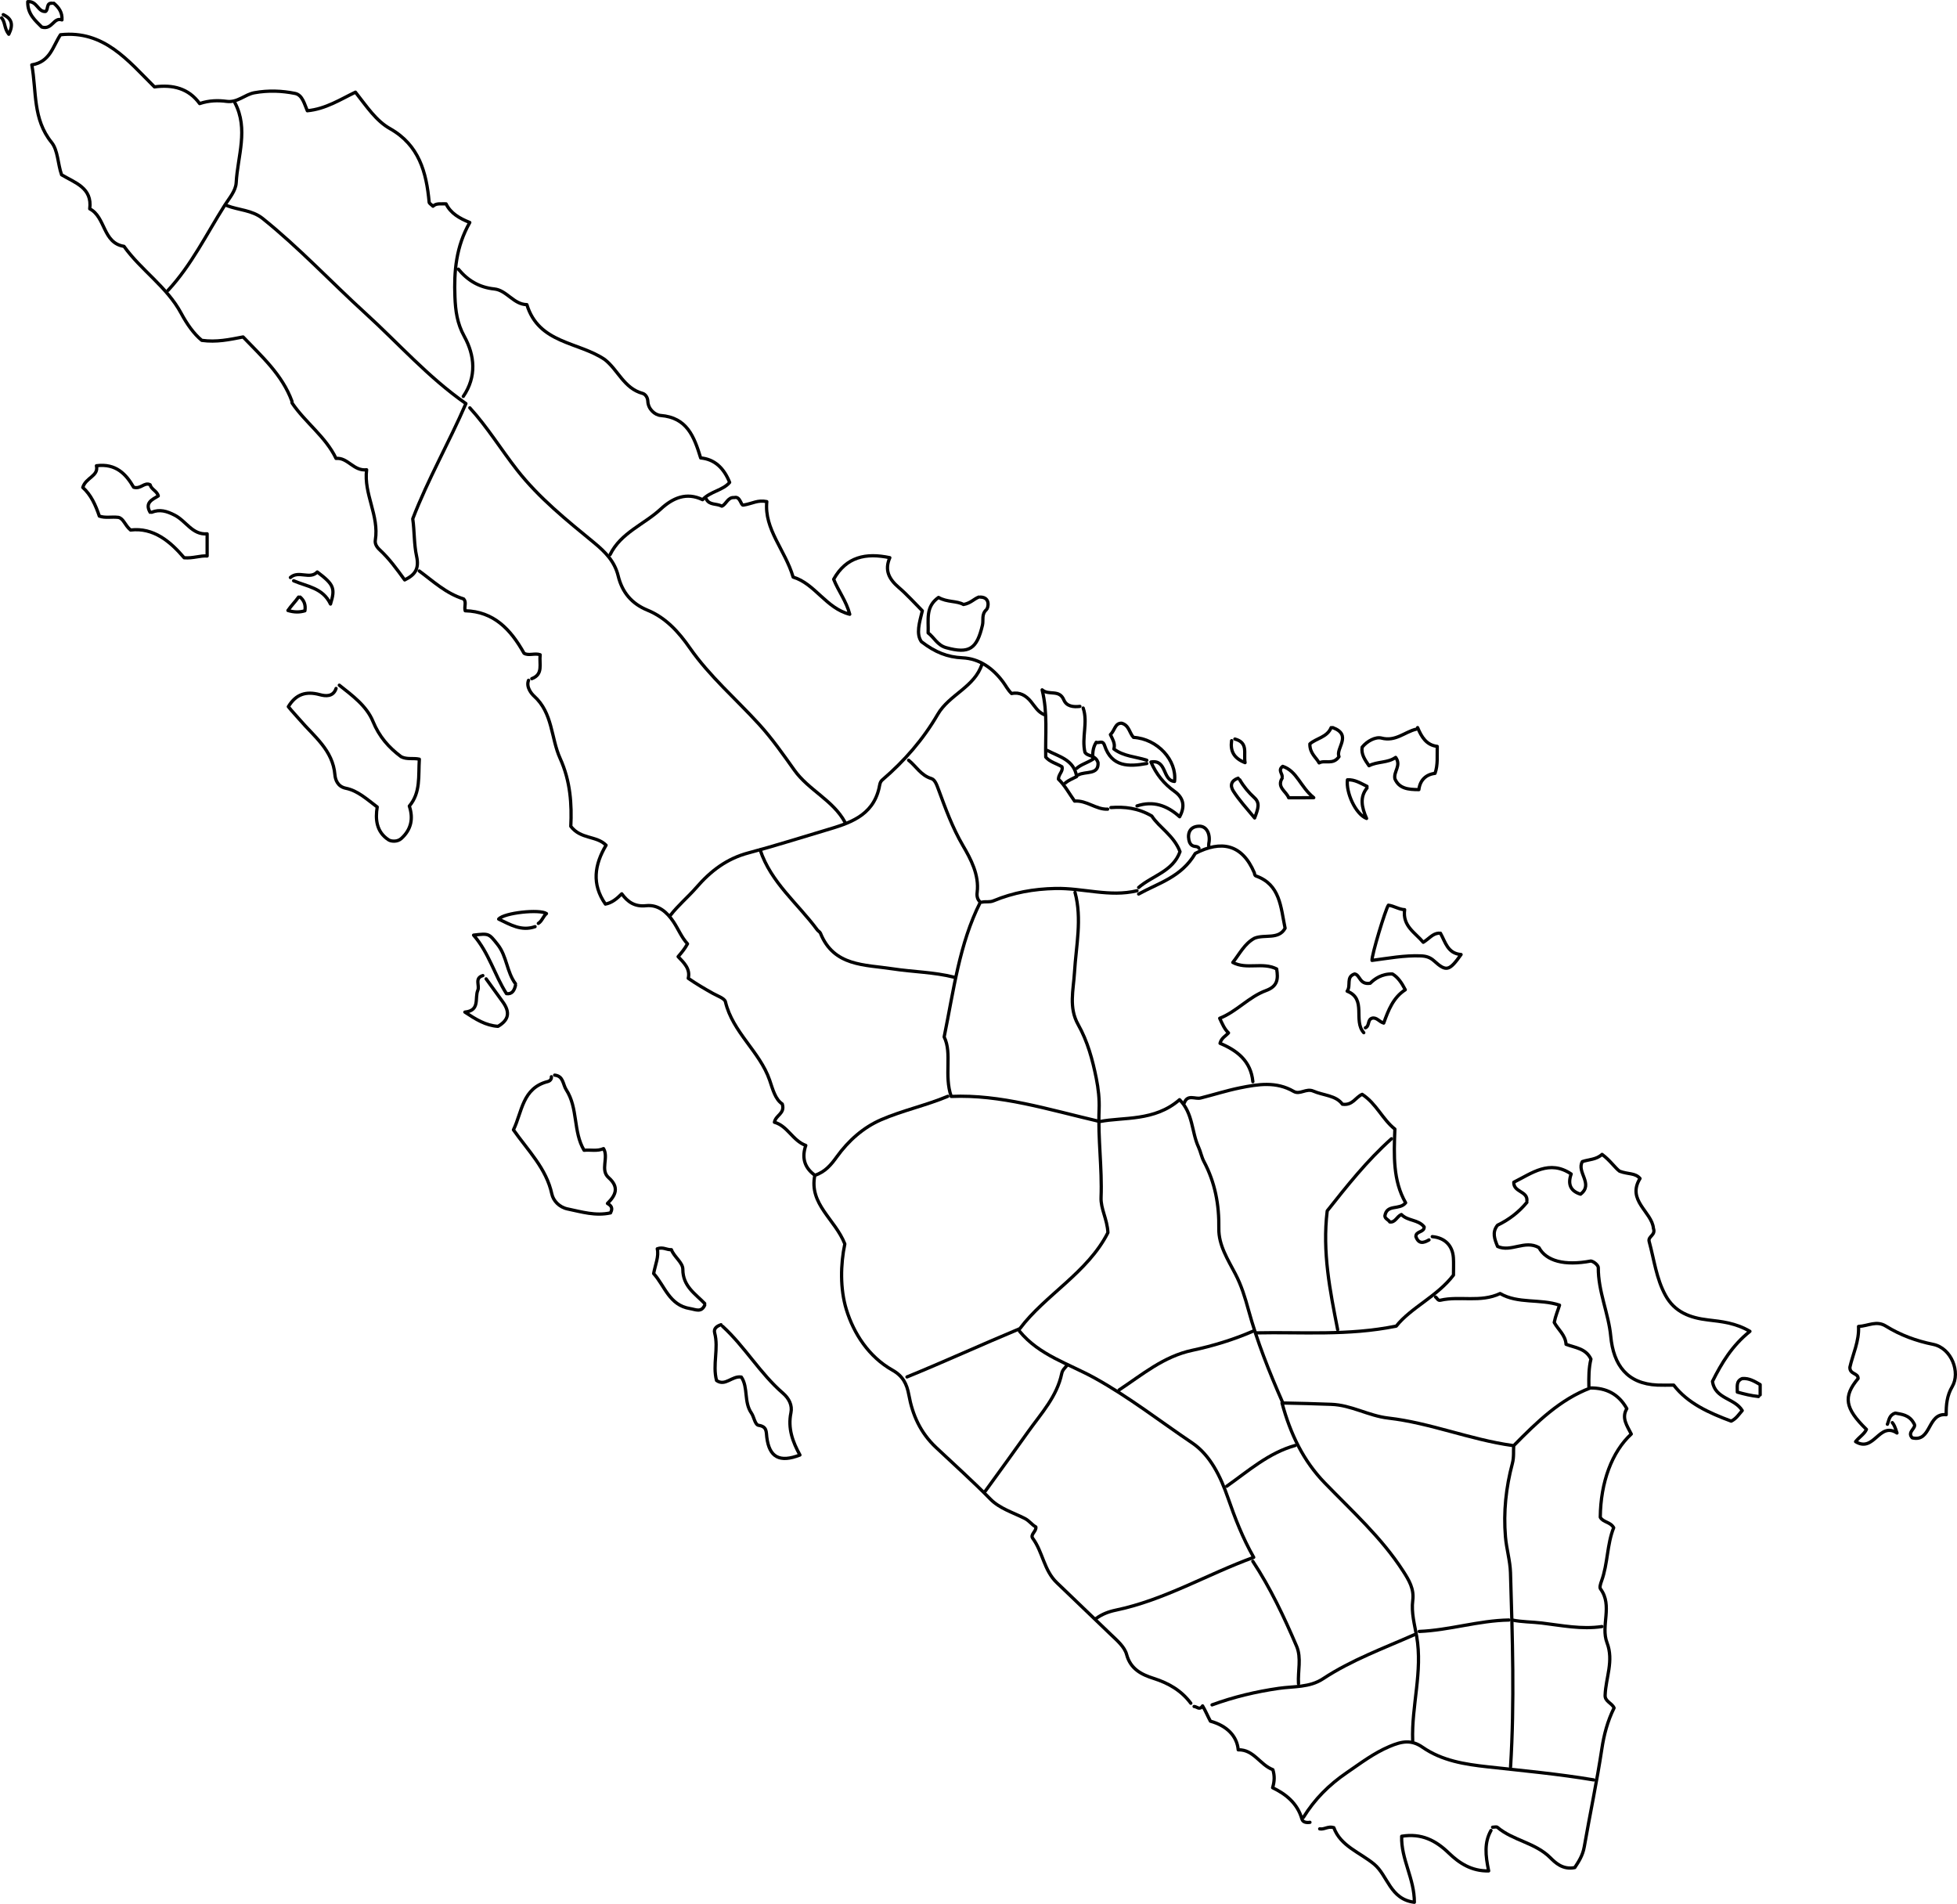
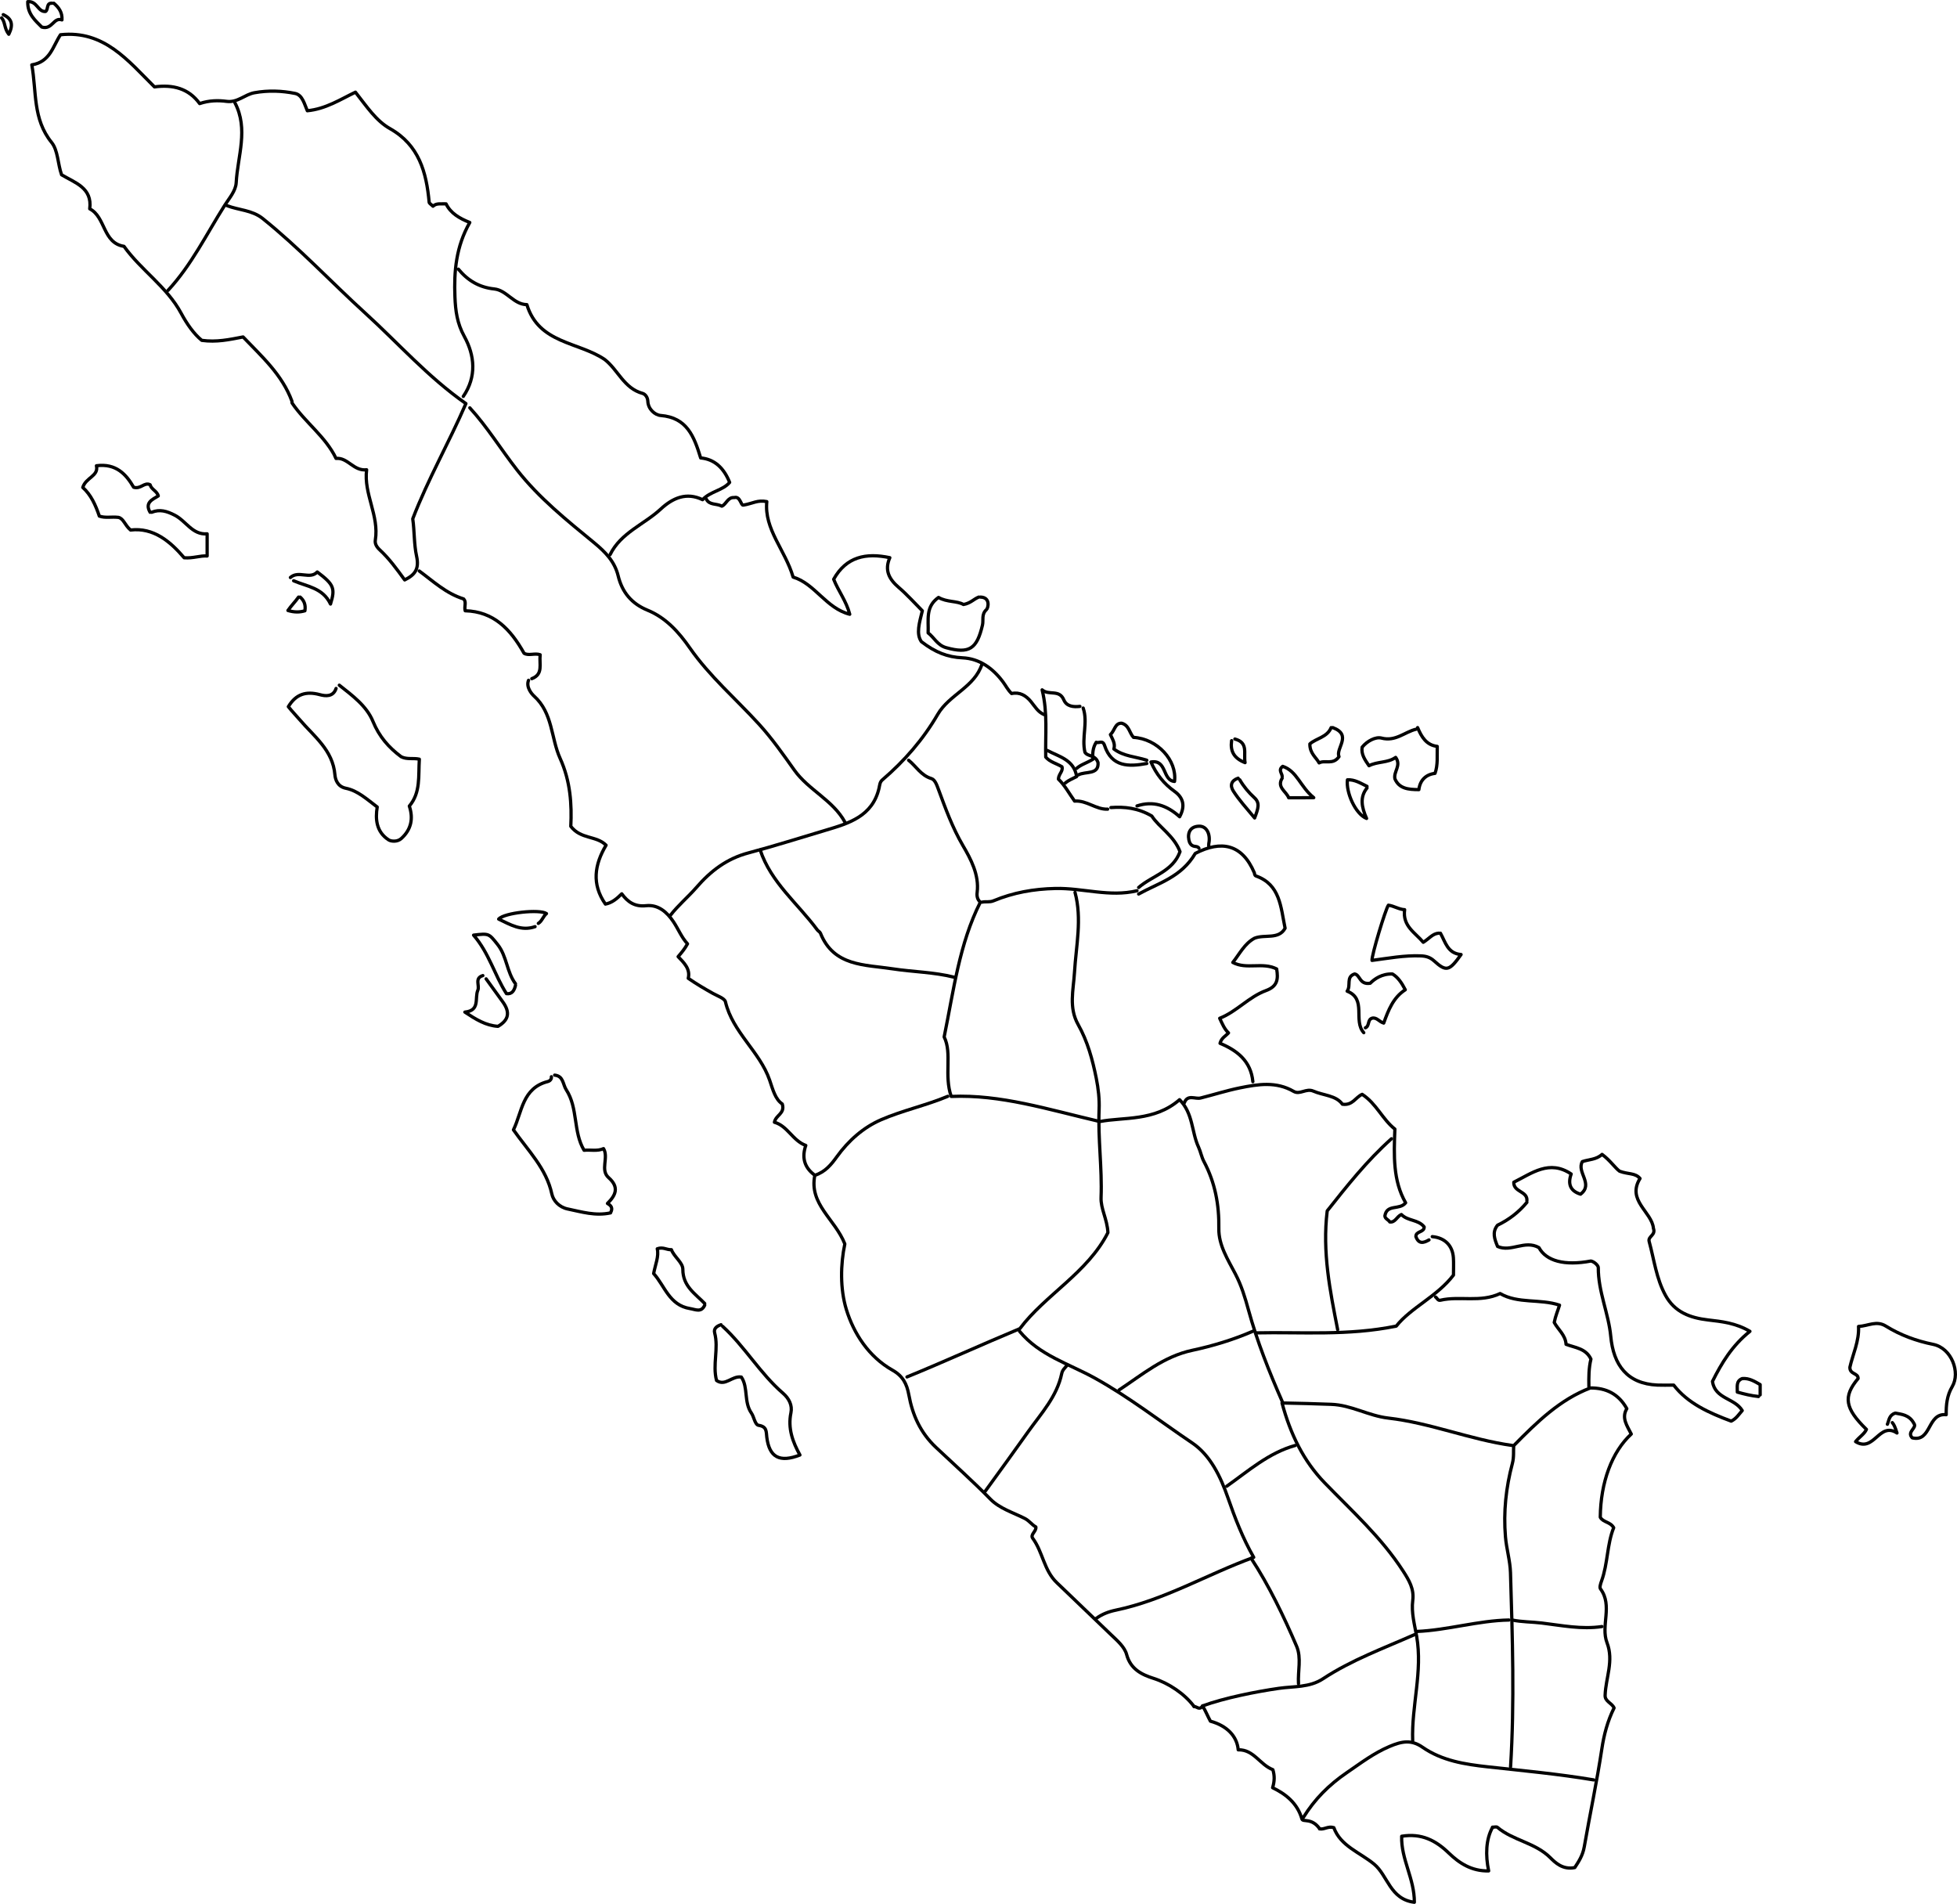
<svg xmlns="http://www.w3.org/2000/svg" id="b" data-name="Layer 2" viewBox="0 0 1199.67 1166.98">
  <defs>
    <style>
      .d {
        fill: none;
        stroke: #000;
        stroke-linecap: round;
        stroke-linejoin: round;
        stroke-width: 2px;
      }
    </style>
  </defs>
  <g id="c" data-name="Layer 1">
    <g>
      <path class="d" d="M284,242.98c8.3-12.12,7.03-25.14.62-36.79-4.41-8-5.39-15.65-5.74-24.21-.63-15.68.68-30.86,9.1-45.61-6.38-2.53-11.76-5.7-14.54-11.42-3.13.13-5.93-.56-8.01,1.45-1.09-1.09-2.28-1.71-2.35-2.43-1.69-18.41-6.19-35.06-24-45.12-8.56-4.84-14.04-13.27-21.19-22.35-9.05,4.33-18.17,10.3-29.5,11.38-1.7-3.81-2.92-9.67-7.45-10.6-8.12-1.66-16.53-1.96-24.97-.44-5.93,1.07-10.31,6.18-16.99,5.3-5.25-.69-10.72-.63-16.59,1.35-6.76-9.33-16.42-11.75-27.7-10.23-16.14-15.98-30.9-34.87-57.62-31.96-4.75,7.26-6.32,16.61-17.57,18.46,2.98,16.41.45,33.13,12.13,47.54,3.94,4.86,3.77,13.21,6.12,19.83,8.25,4.97,18.92,7.93,17.26,20.86,9.84,5.07,7.87,20.93,21,23,10.48,14.68,26.31,24.78,35.02,40.99,3.53,6.57,7.75,12.63,12.66,16.64,9.12,1.24,16.7-.44,25.33-2.09,11.32,11.87,23.96,23.04,29.97,39.47.11.29-.12.75.03.98,8.12,12.03,20.57,20.63,26.98,34.01,7.19-.73,10.74,7.92,18.75,6.95-1.89,14.82,7.76,28.06,5.34,43.07-.37,2.28.75,4.21,2.8,6.11,5.73,5.31,10.34,11.69,15.19,18.34,6.29-3.12,9.02-6.68,7.29-14.54-1.62-7.36-1.26-15.29-2.35-22.92,9.32-24.27,22.31-46.89,32.59-70.63-23.19-16.2-41.36-36.93-61.61-55.36-21.11-19.21-40.63-40.15-62.95-58.06-6.53-5.24-14.77-5.11-22.04-7.95" />
      <path class="d" d="M640,437.98c-3.76-1.58-5.62-5.02-8.04-7.97-3.05-3.7-6.87-5.99-11.83-4.91-2.25-2.13-3.52-4.76-5.22-7.05-6.19-8.36-14.39-14.38-24.92-14.85-9.06-.4-16.72-3.35-25.17-9.91-3.34-4.77-1.24-11.55.58-18.91-4.72-4.72-9.29-9.88-14.47-14.32-5.82-4.99-8.88-10.43-5.46-18.23-14.7-3.12-26.72-.57-34.42,13.22,2.82,7.15,7.77,13.38,9.85,21.46-14.54-3.66-21.31-18.78-34.7-22.78-4.84-16.61-17.82-29.21-16.14-46.27-5.66-1.16-8.66,1.19-14.37,2.14-1.54.42-1.84-5.65-5.6-4.62-4.01-.34-4.89,4.19-7.6,5.26-3.41-1.78-7.57-.5-9.49-4.26" />
      <path class="d" d="M208,419.98c8.04,6.35,16.77,12.78,20.61,22.16,3.84,9.39,9.72,16.06,17.31,21.69,3.57,1.84,7.57.66,11.14,1.51-.68,10.26.93,20.37-6.14,28.74,2.53,7.59,1.2,14.35-4.92,19.89-2.4,2.17-6.23,1.83-7.84.78-7.47-4.88-8.15-12.66-6.92-20.11-6.33-4.74-11.92-10.01-19.26-11.49-5.06-1.02-6.43-5.35-6.67-8.2-1.25-15.22-12.87-23.61-21.54-33.77-2.29-2.67-4.79-5.22-7.01-8.03,4.66-7.76,10.91-9.64,19.31-7.36,3.49.94,8.19,1.46,9.95-3.81" />
      <path class="d" d="M1157,872.98c1.07-2.48.99-5.63,4.86-6.83,3.68.75,8.59.93,11.45,6.42,2,2.71-4.62,5.01-1.08,8.74,11.94,2.86,9.07-15.43,20.82-14.18-.08-6.02.44-11.72,3.72-17.28,5.05-8.55-.3-23.54-11.77-25.85-10.28-2.07-20.07-5.67-28.91-11.16-5.82-3.62-10.76-.11-16.78.19.47,9.04-3.58,17.23-5.3,25-.16,4.48,5.15,3.44,5.03,6.92-9.29,11.08-8.12,18.28,5.11,31.18-1.32,2.9-4.19,4.48-6.65,7.51,11.41,6.97,14.42-12.5,25.38-5.29-1.23-3.84-1.85-5.2-2.87-6.36" />
      <path class="d" d="M288,249.98c10.8,11.8,19.11,25.5,28.94,38.05,13.53,17.29,30.56,30.91,47.3,44.66,7.05,5.8,12.59,11.6,14.71,20.3,2.47,10.16,8.32,17.06,18.03,21.04,11.27,4.62,19.21,13.53,25.85,23.07,12.15,17.44,28.21,31.19,42.37,46.7,8.1,8.87,14.85,18.56,21.74,28.23,8.74,12.27,23.71,18.4,31.06,31.96" />
      <path class="d" d="M927,885.98c-25.79-3.6-50.16-13.82-76.02-16.79-12.1-1.39-22.62-8.01-34.97-8.42-9.7-.32-19.34-.68-30.11-.83,5.19,19.25,13.17,35.55,26.17,48.98,16.78,17.33,34.79,33.49,48.03,54,3.65,5.65,6.86,11.01,5.94,18.07-.97,7.44,1.14,14.87,2.38,21.92,3.81,21.71-3.21,42.69-2.42,64.07" />
      <path class="d" d="M92,313.98c-3.33-5.83,1.23-7.72,5.02-10.01-.72-3.01-4.3-3.98-4.99-6.84-3.55-1.81-5.66,2.87-10.1,1.53-4.5-7.81-10.75-14.8-22.82-13.18,1.5,6.34-6.54,7.18-8.36,13.31,4.96,4.42,7.82,10.68,10.13,17.54,3.65,1.33,7.44.29,11.71.79,3.21.72,3.85,4.74,7.45,7.75,14.09-1.67,24.36,7.05,32.85,17.01,5.57.43,9.72-1.42,14.09-1.09,0-4.8,0-8.8,0-13.59-9.06.77-12.89-7.86-19.89-11.43-4.84-2.47-9.07-3.78-14.11-1.78" />
      <path class="d" d="M324,416.98c-1.69,4.14,1.98,8.41,3.33,9.63,11.62,10.42,10.36,25.74,16.02,38.21,6.38,14.05,7.22,28.41,6.55,41.66,6.14,8.09,15.72,5.59,21.63,11.58-7.1,11.91-8.92,23.91-.41,36.09,4.06-.76,7.04-3.34,10.03-6.3,3.65,5.03,7.97,8.03,14.87,7.29,7.59-.82,12.97,4.06,16.86,9.91,2.95,4.45,4.94,9.55,8.57,13.46-1.7,3.09-3.55,5.29-5.75,7.86,3.58,3.72,7.59,7.53,6.21,13.27,5.01,3.49,10.05,6.43,15.13,9.27,2.76,1.55,7.17,3.02,7.66,5.13,4.43,18.74,21.05,30.47,27.09,48,2.02,5.87,3.4,11.67,7.75,14.63,1.82,5.98-3.97,6.69-4.81,11.21,8.08,2.23,11.2,11.3,19.23,14.2-2.42,7.03-1.15,13.15,5.04,17.89" />
      <path class="d" d="M659,546.98c4.41,16.33.64,32.72-.32,48.98-.65,10.95-3.65,21.57,2.25,32.06,5.76,10.23,8.81,21.48,11.11,32.95,1.26,6.3,1.99,12.77,1.73,19-.76,18.06,1.9,35.99,1.2,54.01-.27,7.02,3.75,13.12,4.2,21.54-12.4,24.55-38.57,38.26-53.98,58.86-24.2,10.1-46.5,20.34-69.19,29.6" />
      <path class="d" d="M936,736.98q-7.25,8.82-18,14c-3.5,4.33-1.74,8.67.04,13.02,8.29,3.73,16.63-4.18,25.36.71,4.42,8.16,15.55,11.29,31.87,8.22,2.16.44,4.51,2.81,4.51,4.05-.11,14.6,6.33,28.09,7.63,42.06,1.66,17.8,10.16,29.1,28.6,29.93,2.99.13,6,.02,9.99.02,8.64,11.2,21.6,16.98,35.23,22.08,3.09-1.43,4.85-4.35,6.78-6.48-4.63-7.73-16.65-7.02-18.25-17.86,5.59-11.2,12-21.93,22.97-30.7-8.9-5.2-17.39-6-25.73-6.99-10.91-1.29-20.35-4.71-26.02-15.04-5.66-10.32-6.97-21.91-10.01-33-.9-3.3,4.17-3.76,2.6-8.12-.88-10.03-16.57-17.13-8.21-30.54-3.04-3.53-7-2.42-12.52-4.45-2.69-1.95-5.98-6.85-10.77-10.32-3.55,3.3-8.08,3.04-12.07,4.42-3.7,6.5,7.08,13.72-1.1,19.97q-9.14-2.81-5.75-12.37c-13.39-9.01-24.07-.46-35.17,5.04-.25,6.17,8.56,5.37,8.03,11.36" />
      <path class="d" d="M557,465.98c4.61,3.73,7.58,9.31,13.93,11.23,2.19.66,3.3,3.78,4.36,6.67,4.33,11.74,8.55,23.4,15.04,34.5,4.71,8.05,10.02,17.83,8.68,28.61-.28,2.27.12,4.4,1.96,5.98-12.88,25.53-16.3,53.74-22.19,82.61,5.02,10.18-.2,23.44,4.33,36.47,30.35-1.3,59,7.92,91.14,15.39,14.3-2.85,33.44.05,48.84-13.4,8.37,8.36,7.33,19.84,11.63,29.07,1.25,2.69,1.83,6.07,3.31,8.85,6.83,12.85,9.38,26.49,9.13,41.02-.18,10.26,5.6,19.14,10.13,27.84,3.74,7.17,5.91,14.36,8.03,22.07,5.27,19.22,12.65,37.81,20.68,56.09" />
      <path class="d" d="M466,520.98c6.59,19.96,23.11,32.82,35.01,48.99.55.75,1.62,1.22,1.94,2.03,8.17,20.42,27.27,19.23,44.07,21.81,12.61,1.94,25.51,2,37.97,5.18" />
      <path class="d" d="M625,815.98c12.11,14.78,30.36,19.96,46.16,28.72,20.99,11.64,39.82,26.35,59.58,39.67,11.27,7.59,17.55,20.84,22.01,33.7,4.3,12.37,8.94,24.46,15.79,36.49-28.56,10.38-54.69,26.16-84.55,32.37-4.4.92-8.39,2.44-11.99,5.06" />
      <path class="d" d="M868,446.98c-6.99,1.73-12.53,7.68-21.11,5.42-3.54-.93-8.81,1.74-11.88,5.58-.68,4.4,1.67,7.69,4.21,11.37,5.21-2.71,11.45-1.63,16.34-5.11,3.61,5.03-1.41,8.64-.46,13.13,2.56,5.97,8.08,6.61,14.69,6.62.7-5.74,4.21-9.26,9.9-9.97,1.87-5.3,1.2-10.69,1.36-16.53-6.74-.8-9.66-5.88-12.03-11.51" />
-       <path class="d" d="M581,671.98c-13.35,5.6-27.67,8.64-40.85,14.34-10.84,4.69-20.02,12.81-27.13,22.67-3.44,4.76-7.02,9.28-13.52,11.42-3.65,17.7,12.48,26.92,18.39,42.06-2.64,12.51-2.96,27.5.96,40.25,4.51,14.64,13.68,28.89,28.24,37.1,6.36,3.58,8.81,8.39,10.04,15.14,2.24,12.33,7.04,23.16,16.67,32.24,11.14,10.49,22.58,20.71,33.32,31.67,5.67,5.78,13.87,8.2,21.03,11.82,2.87,1.45,4.34,3.88,6.84,5.23.44,2.73-3.63,4.65-1.89,7,6.19,8.38,6.77,19.57,14.78,27.2,11.1,10.56,22.07,21.26,33.17,31.82,3.84,3.65,8.37,7.57,9.58,12.15,2.41,9.09,9.39,12.38,16.45,14.63,9.36,2.98,17.08,7.46,22.91,15.27" />
+       <path class="d" d="M581,671.98c-13.35,5.6-27.67,8.64-40.85,14.34-10.84,4.69-20.02,12.81-27.13,22.67-3.44,4.76-7.02,9.28-13.52,11.42-3.65,17.7,12.48,26.92,18.39,42.06-2.64,12.51-2.96,27.5.96,40.25,4.51,14.64,13.68,28.89,28.24,37.1,6.36,3.58,8.81,8.39,10.04,15.14,2.24,12.33,7.04,23.16,16.67,32.24,11.14,10.49,22.58,20.71,33.32,31.67,5.67,5.78,13.87,8.2,21.03,11.82,2.87,1.45,4.34,3.88,6.84,5.23.44,2.73-3.63,4.65-1.89,7,6.19,8.38,6.77,19.57,14.78,27.2,11.1,10.56,22.07,21.26,33.17,31.82,3.84,3.65,8.37,7.57,9.58,12.15,2.41,9.09,9.39,12.38,16.45,14.63,9.36,2.98,19.08,9.46,24.91,17.27" />
      <path class="d" d="M281,164.98c5.73,6.95,12.75,11.17,21.99,12.13,7.68.8,11.84,9.54,19.99,9.61,7.27,23.98,31.7,22.71,47.74,33.65,8.17,6.36,11.79,17.7,23.23,20.77,1.48.4,3.07,2.22,3.18,4.83.2,4.8,4.32,8.42,7.89,8.7,16.02,1.28,20.43,12.69,24.5,26.02,8.42.75,14.17,6.05,17.76,14.99-4.22,5-11.78,5.43-16.59,10.6-9.86-4.79-18.27-1.09-25.65,5.74-10.22,9.47-24.46,14.47-31.05,27.95" />
      <path class="d" d="M882,571.98c-3.8.24-5.96,3.4-9.51,5.59-5-5.98-12.82-9.9-11.43-19.99-3.53-.16-6.51-2.31-9.95-2.75-1.76,2.4-10.35,30.75-10.04,33.84,9.94-1.29,19.84-3.19,29.94-2.77,3.17.13,5.63.84,8.05,3.03,7.51,6.79,9.33,6.37,16.6-3.86-8.28-.64-9.57-7.63-12.65-13.08" />
      <path class="d" d="M926,1082.98c2.47-39.67,1.15-79.33-.05-119-.22-7.4-2.46-14.57-3.08-21.99-1.29-15.31.31-30.26,4.24-44.98,1.09-4.07.53-8.03.83-10.93,14.37-14.59,28.48-28.34,46.97-35.34,9.57-.07,17.3,3.59,22.35,12.69-3.43,5.67.2,10.51,2.73,15.55-11.85,10.91-18.78,29.5-19,51,1.76,3.21,6.24,2.79,8.22,6.43-4.13,10.24-3.54,21.89-7.39,32.51-.65,1.8-1.37,4.05-.7,4.96,7.66,10.36-.02,22.55,4.01,33.04,4.25,11.08-.77,21.39-1.16,32.06-.28,3.89,4.14,4.83,5.48,7.88-4.02,8.11-6.2,16.46-7.5,25.11-3.04,20.11-7.28,40.01-10.78,60.04-.96,5.51-3.61,9.3-5.81,12.7-7.43,1.5-12.03-3.09-15.03-6.08-9.3-9.26-22.78-10.45-32.4-18.59-.58-.49-1.95-.06-2.95-.06" />
      <path class="d" d="M442,811.98c-2.45.77-4.63,2.28-3.91,4.98,2.56,9.64-1.4,19.42,1.16,29.19,5.37,3.81,9.54-3.05,15.21-2.09,4.34,6.47,1.4,15.27,6.21,22.15,1.51,2.16,2.13,7.09,4.38,7.43,5.16.79,4.58,3.87,5.01,7.33,1.53,12.27,7.88,15.7,20.31,10.86-4.46-8.06-7.49-16.33-5.52-25.88.95-4.59-1.18-8.8-4.86-11.98-14.04-12.12-23.36-28.51-37-41" />
      <path class="d" d="M602,406.98c-4.51,14.25-20.07,18.67-27.17,30.9-8.85,15.25-20.4,28.56-33.86,40.07-1.67,1.43-1.64,3.12-2.07,5.01-3.98,17.41-18.57,21.71-32.92,25.97-15.67,4.65-31.27,9.64-47.05,13.81-13.41,3.54-23.26,11.1-32,21.19-5.09,5.87-11.15,10.88-15.93,17.06" />
      <path class="d" d="M432,798.98c-5.83-6.07-13.43-10.54-13.41-21,0-4.1-5.42-7.67-7.01-12-2.98.18-5.07-1.86-8.67-.55,1.08,4.75-1.16,9.5-2.22,15.18,6.83,7.52,9.5,19.38,22.3,21.47,3.54.58,6.91,2.58,9.02-2.11" />
-       <path class="d" d="M914,1121.98c-4.16,7.36-3.44,15.15-1.43,24.77-10.45.24-18.06-4.78-24.42-10.93-8.12-7.84-16.77-12.24-28.9-10.31-.47,13.97,7.86,25.99,7.77,40.47-14.96-1.86-16.23-16.39-24.7-23.4-8.64-7.15-20.57-11.05-24.66-22.34-3.49-1.12-5.89,1.31-8.67.74" />
+       <path class="d" d="M915,1119.98c-4.16,7.36-4.44,17.15-2.43,26.77-10.45.24-18.06-4.78-24.42-10.93-8.12-7.84-16.77-12.24-28.9-10.31-.47,13.97,7.86,25.99,7.77,40.47-14.96-1.86-16.23-16.39-24.7-23.4-8.64-7.15-20.57-11.05-24.66-22.34-3.49-1.12-5.89,1.31-8.67.74" />
      <path class="d" d="M257,349.98c8.59,6.31,16.45,13.8,27.22,17.13,1.87,1.96.23,4.57.95,7.25,17.5.45,27.87,11.37,36.08,26.05,2.8,1.71,6.66-.26,9.87.91-.65,5.73,2.06,11.96-5.12,14.66" />
      <path class="d" d="M726,675.98c2.01-5.42,6.64-2.12,10.01-2.97,8-2.02,15.84-4.53,23.96-6.19,11.35-2.31,22.34-4.06,33.05,2.13,3.9,2.25,7.64-2.08,12.07-.16,6.3,2.73,13.84,2.54,17.84,8.03,6.25.92,8.12-4.38,12.11-6.05,8.71,5.66,12.58,15.53,20.04,21.28-.63,16.27-1.19,31.62,6.59,45.19-3.71,4.72-11.48.58-12.71,8,.04,1.83,2.17,2.31,2.99,3.74,3.41.47,4.31-3.37,7.12-4.55,3.99,4.1,10.39,2.98,13.96,7.6.12,3.48-5.19,2.44-5.06,5.93,1.69,4.74,4.72,3.94,8.03,2.03" />
      <path class="d" d="M316,602.98c-5.4-7.2-5.26-16.89-10.95-24.04-5.38-6.76-5.2-6.9-14.74-5.76,9.46,10.91,12.77,24.26,20.15,35.86,3.38.48,4.81-1.87,5.54-5.06" />
      <path class="d" d="M768,815.98c-11.95,5.18-24.5,8.99-37.07,11.67-17.67,3.77-30.68,14.92-44.93,24.33" />
      <path class="d" d="M697,493.98c9.88-3.25,18.35-.39,26.14,6.64,3.56-6.58,2.28-11.69-3.18-15.59-6.51-4.66-11.2-10.57-14.41-17.97,9.92-1.69,6.9,11.28,14.45,11.92,1.64-12.98-10.55-26.15-25.16-27.01-2.51-2.73-2.66-7.43-7.24-8.68-4.12-.17-4.18,4.44-6.89,6.97,1.13,2.68,3.14,5.38,2.12,8.82,6.01,4.58,13.46,4.69,20.17,6.9" />
      <path class="d" d="M338,659.98c.26,1.62-1.17,2.69-2.03,2.9-15.84,3.93-15.89,18.76-21.22,29.64,8.99,12.83,20.16,23.6,23.55,39.39.85,3.95,4.42,8.03,9.69,9.12,8.6,1.79,17.06,4.41,26.28,2.39.8-1.68,1.69-3.88-1.9-5.78,5.09-4.99,7.36-9.93.75-15.78-5.37-4.75.16-12.25-3.14-17.82-3.85,1.73-7.97.6-11.94,1-6.81-11.46-3.58-25.79-10.94-37.11-2.11-3.25-1.63-8.37-7.09-8.94" />
      <path class="d" d="M654,836.98c-1.16,1.57-2.66,2.56-3.16,4.97-2.93,13.98-12.32,24.09-20.39,35.35-8.77,12.24-17.53,24.52-26.45,36.68" />
      <path class="d" d="M698,543.98c8.38-7.28,20.97-9.78,25.36-21.95-3.65-9.83-12.92-14.94-17.29-21.86-8.66-5.01-16.75-5.77-25.07-5.18" />
-       <path class="d" d="M768,956.98c10.81,16.39,19.15,34.1,26.84,52.07,3.06,7.17.68,15.27,1.16,22.93" />
+       <path class="d" d="M766.96,955.13c10.81,16.39,20.19,35.95,27.88,53.92,3.06,7.17.68,15.27,1.16,22.93" />
      <path class="d" d="M837,629.98c2.67-1.11,1.14-5.02,4.15-5.9,2.85-.64,4.36,2.26,7.09,3,2.83-7.89,5.85-15.7,13.22-20.41-2.28-4.43-4.59-7.75-7.85-9.67-6.48-.23-10.99,3.01-13.66,5.67-6.67,1.05-6.13-5.21-9.56-5.69-5.5,1.82-2.01,7.08-4.58,10.55,12.21,4.77,3.51,18.07,10.2,25.45" />
      <path class="d" d="M977,1090.98c-21.55-3.63-43.3-5.63-65-8.02-14.04-1.55-27.99-3.7-39.98-12.02-6.82-4.73-12.52-3.74-20.24-.46-9.78,4.16-17.59,10.19-26.12,16.01-11.07,7.56-19.8,16.36-26.67,27.48" />
-       <path class="d" d="M867,1001.98c-18.96,8.38-38.54,15.51-55.99,27.01-8.26,5.44-17.93,4.55-27.03,5.86-14.04,2.02-27.69,5.27-40.98,10.13" />
+       <path class="d" d="M867,1001.98c-18.96,8.38-38.54,15.51-55.99,27.01-8.26,5.44-17.93,4.55-27.03,5.86-14.04,2.02-33.49,5.9-46.78,10.76" />
      <path class="d" d="M853,697.98c-15.08,13.45-27.53,29.24-39.4,44.22-3.08,25.25,1.74,49,6.4,72.78" />
      <path class="d" d="M698,547.98c11.97-6.67,26.17-10.27,34.72-24.89,15.87-8.21,28.7-5.81,36.22,11.92.19.45-.02,1.54,1.08,1.94,14.75,5.3,15.06,18.92,17.76,31.99-3.96,7.21-12.49,3.57-18.79,6.15-6.11,3.34-9.06,9.54-13.26,14.83,8.47,4.54,18.1-.41,26.88,3.98.99,6.07.7,10.61-6.53,13.26-10.53,3.86-18.03,12.92-28.39,16.99,1.73,3.67,2.92,6.63,5.4,8.95-1.7,1.92-4.37,3.08-5.19,6.39,10.53,4.38,18.94,10.93,20.12,23.5" />
      <path class="d" d="M144,62.98c8.47,16.17,1.68,32.67.79,48.99-.28,5.1-4.33,9.59-7.03,13.86-11.17,17.65-20.37,36.65-34.76,52.15" />
-       <path class="d" d="M732,1045.98c1.67,0,3.33,2.54,5.2-.37,1.89,3.13,3.15,6.36,4.8,9.37,10.02,2.77,16.29,9.04,17.05,17.56,9.47-.29,13.3,9.16,21.23,12.17,1.1,3.61,1.1,6.94-.15,11.05,8.09,3.9,15.21,9.49,17.97,19.2.58,2.05,2.86,2.33,4.91,2.02" />
+       <path class="d" d="M732,1045.98c1.67,0,3.33,2.54,5.2-.37,1.89,3.13,3.15,6.36,4.8,9.37,10.02,2.77,16.29,9.04,17.05,17.56,9.47-.29,13.3,9.16,21.23,12.17,1.1,3.61,1.1,6.94-.15,11.05,8.09,3.9,15.21,9.49,17.97,19.2.58,2.05,6-.98,10.91,6.02" />
      <path class="d" d="M180,355.98c8.11,3.55,17.85,4.21,22.61,14.26,3.02-9.71,2-12.02-8.12-19.65-4.54,4.84-11.44-1.14-16.48,3.39" />
      <path class="d" d="M697,545.98c-16.75,4.05-33.26-1.76-50.01-1.4-13.36.29-25.84,2.52-37.93,7.55-2.53,1.05-4.76.31-7.07.84" />
      <path class="d" d="M880,794.98c1.01.66,1.4,2.36,3,1.98,11.84-2.76,24.48,1.6,36.59-4.1,11,6.4,24.4,3.1,36.42,7.12-.99,3.34-2.46,6.53-3.24,10.6,2.24,4.24,6.93,7.72,7.24,13.4,5.53,2.12,12.13,2.45,15.25,9.06-1.35,5.56-1.34,11.25-1.25,16.94" />
-       <path class="d" d="M925,992.98c-18.59.3-36.47,6.25-55,7" />
+       <path class="d" d="M925,992.98c-18.59.3-37.92,6.25-56.45,7" />
      <path class="d" d="M982,996.98c-12.47,1.87-24.73-.7-36.98-2.17-6-.72-12.08-.61-18.02-1.83" />
      <path class="d" d="M298,599.98c3.39,4.63,6.7,9.31,10.09,13.94,4.74,6.47,3.89,11.26-2.81,15.17-7.56-.53-13.47-4.21-20.31-8.73,9.51-.97,5.9-8.62,7.95-13.41,1.23-2.88-2.2-7.39,3.08-8.97" />
      <path class="d" d="M878,757.98c7.66.69,12.46,5.41,12.96,13,.22,3.32.04,6.66.04,10.57-9.96,13.08-26.04,19.88-35.07,31.27-29.79,6.07-57.91,3.53-85.93,4.15" />
      <path class="d" d="M703,467.98c-11.08,2.04-21.52,2.19-25.88-11.04-1.18-3.58-3.5-1.17-5.12-1.97-2.17,3.35-2.35,7.24-1.98,10.38-3.95,2.42-7.41,3.26-10.02,5.62" />
      <path class="d" d="M794,885.98c-16.27,4.52-28.65,15.57-42,25" />
      <path class="d" d="M838,481.98c-3.83-1.84-7.47-4.25-12-4-.98,7.59,4.83,20.95,11.73,23.68-3.06-6.91-4.25-13.11.27-18.68" />
      <path class="d" d="M32,1.98c-3.82-.32-2.18,3.72-4.06,5.05-4.75.41-5.13-6.51-10.93-6-.24,7.67,4.91,11.79,8.6,15.56,6.48,1.87,7.22-6.23,12.37-4.39.31-4.53-1.88-7.6-4.98-10.21" />
      <path class="d" d="M817,445.98c12.21,4.56,1.61,12.73,3.83,17.79-3.66,5.31-8.53,1.87-12.2,3.84-1.69-3.26-5.77-5.79-5.66-11.62,3.73-3.42,10.63-4.05,13.03-10" />
      <path class="d" d="M664,433.98c3.05,8.9-1.05,18.06,1.09,27.14,1.78,2.8,6.38,1.37,8.02,6.32.52,7.71-7.68,5.12-12.11,7.54" />
      <path class="d" d="M662,432.98c-4.05.45-8.16.04-9.89-4.05-2.79-6.58-9.09-2.47-13.27-6.09,3.53,14.34,1.86,27.79,2.21,41.2,2.59,3.1,6.64,3.9,9.95,5.94.85,2.77-2.11,4.44-2.17,7.58,3.93,3.78,6.64,8.9,9.91,13.46,7.48-.56,13.11,5.27,20.27,4.95" />
      <path class="d" d="M786,475.98c0-2-2.66-4,.33-6.25,8.83,2.95,10.73,12.51,19.01,19.2-6.63.09-10.99.04-15.35.06-1.51-3.94-7.45-6.41-4-12" />
      <path class="d" d="M330,565.98c2.34-1.44,2.92-4.35,5-6-4.02-2.83-25.95-.56-29.31,3.37,7.17,3.41,13.93,7.58,22.31,4.63" />
      <path class="d" d="M183,365.98c-1.9,2.74-4.33,5.09-6.49,8.21,3.83,1.16,7.16,1.16,10.4.18.57-3.61-.45-6.27-2.91-8.39" />
      <path class="d" d="M1079,854.98v-6.31c-3.34-1.91-6.71-4.07-11-3.69-3.94,1.57-2.89,5-3,8.29,4.22,1.2,8.54,2.25,13,2.71" />
      <path class="d" d="M642,459.98c7.3,3.87,16.41,5.71,18.01,16-2.38,1.26-4.94,2.2-7.01,4" />
      <path class="d" d="M741,518.98c0-.67-.11-1.36.02-2,1.11-5.39-1.11-10.72-6.01-10.57-6.71.2-7.17,5.98-5.8,9.85,1.84,3.91,4.72,1.54,5.78,3.72" />
      <path class="d" d="M757,452.98c8.4,2.26,5.24,8.65,6.24,14.48-7.23-2.84-9.09-7.43-8.24-13.48" />
      <path class="d" d="M1,10.98c2.3,2.57,1.53,6.5,4.39,10.01,2.87-5.84,1.95-9.53-3.39-12.01" />
      <path class="d" d="M600,365.98c-3.01,1.12-5.04,3.81-9.4,4.54-3.93-2.31-10.15-1.31-15.28-4.33-8.12,5.71-6.04,13.6-6.36,21.76,3.51,2.57,5.65,7.54,11.04,9.03,14.24,3.96,18.89.73,22.29-13.95.67-2.91-.76-6.5,2.43-9.38,1.05-.94,2.64-7.53-3.72-7.68" />
      <path class="d" d="M759,476.98c-4.26,1.44-5.14,4.5-2.92,7.95,3.47,5.39,7.78,10.13,13.03,16.44,2.14-5.73,3.44-9.11-.12-12.38-3.54-3.24-6.57-6.87-8.99-11.01" />
    </g>
  </g>
</svg>
